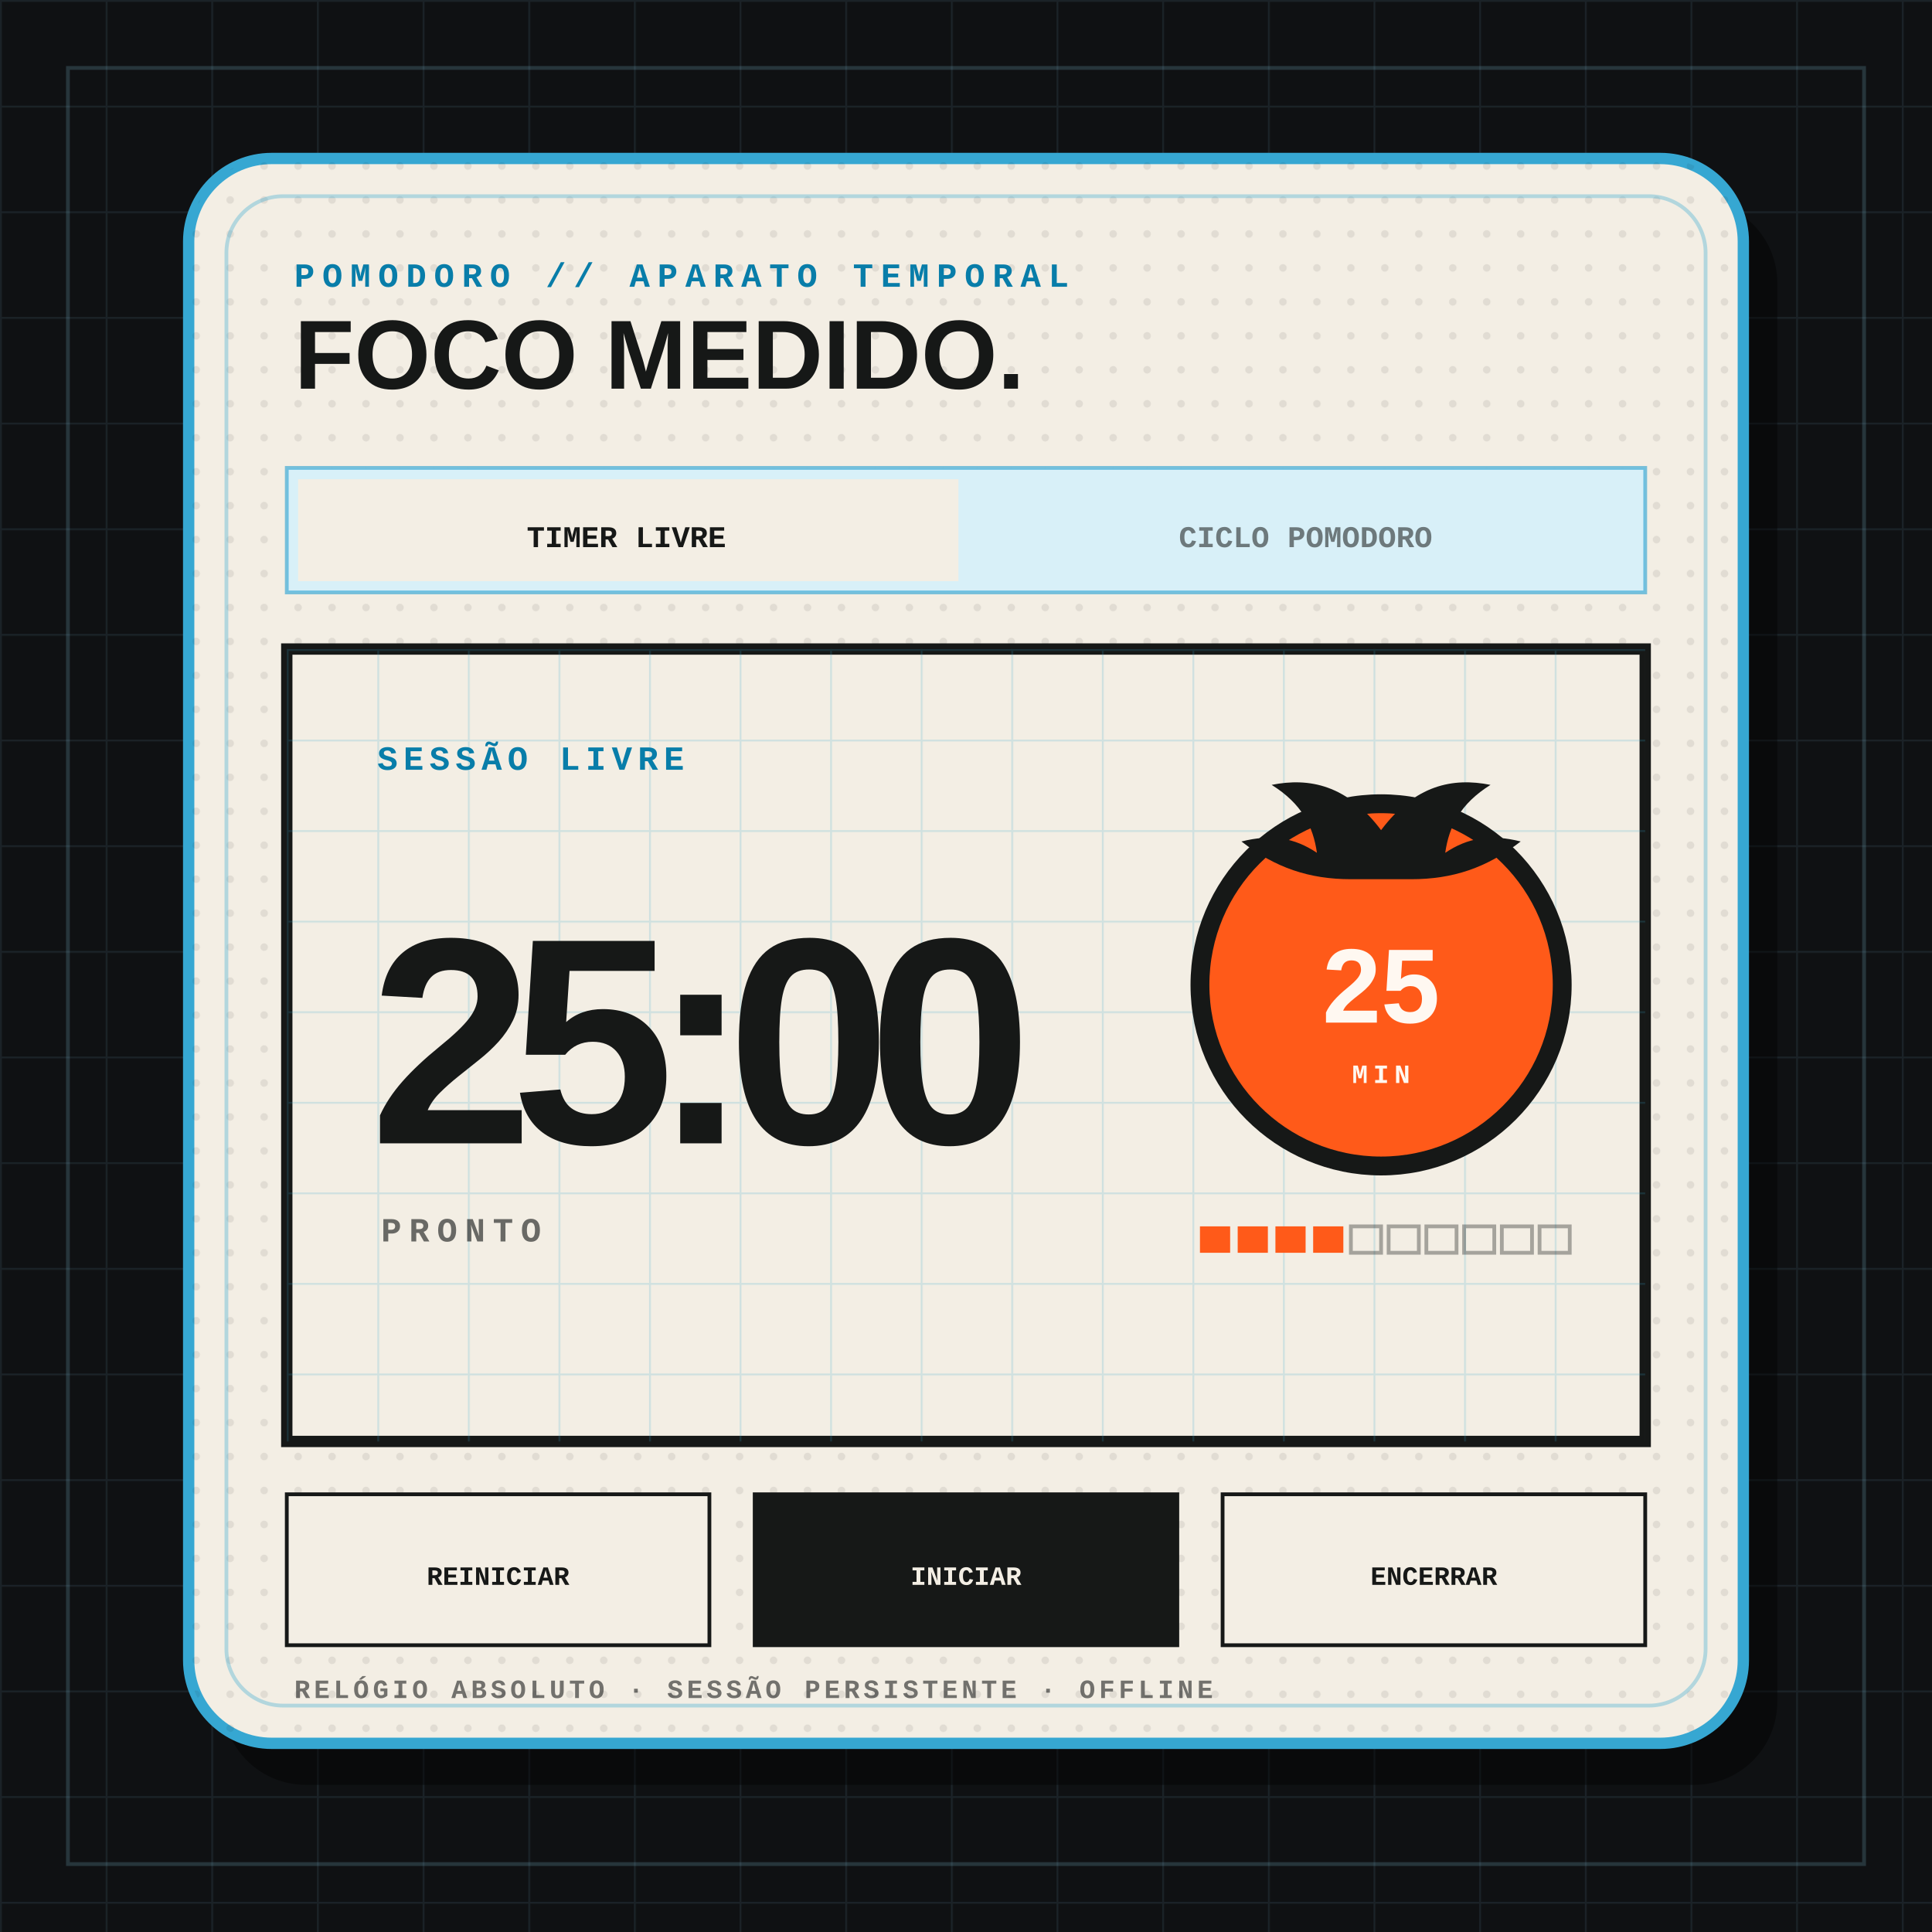
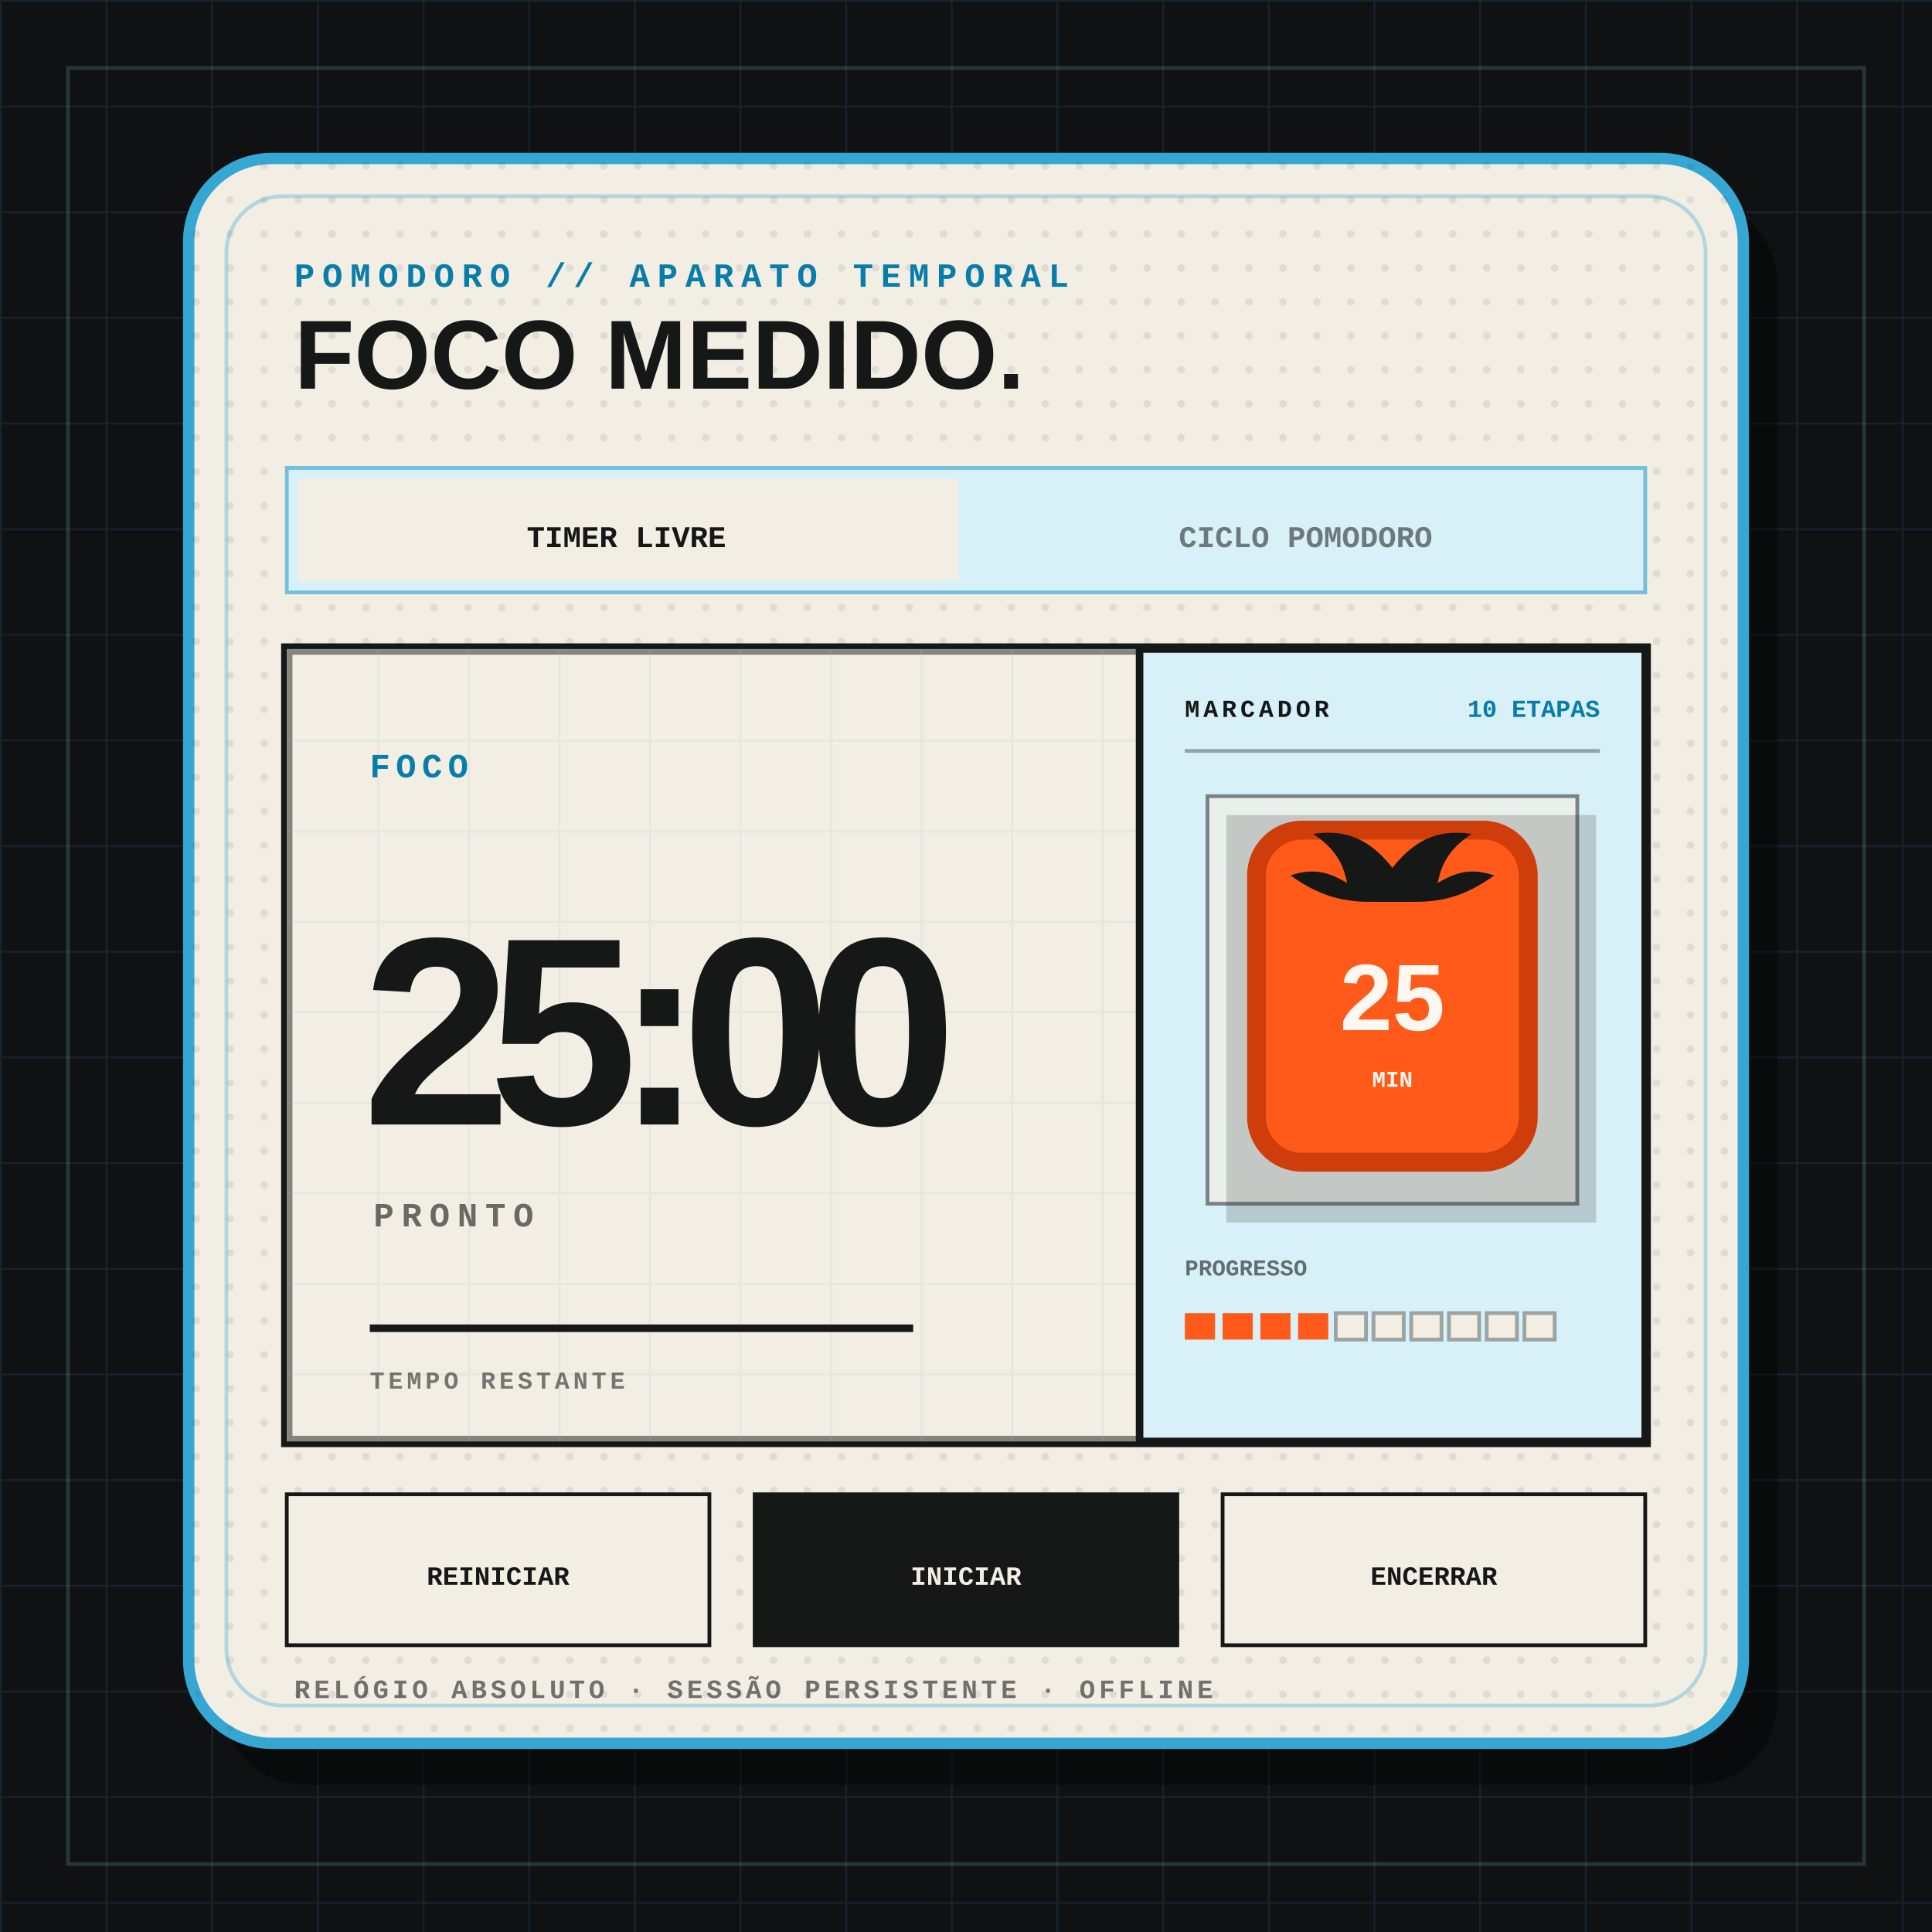
<svg xmlns="http://www.w3.org/2000/svg" viewBox="0 0 512 512" role="img" aria-labelledby="title desc">
  <defs>
    <pattern id="stage-grid" width="28" height="28" patternUnits="userSpaceOnUse">
      <path d="M28 0H0V28" fill="none" stroke="#86c7df" stroke-opacity=".1" />
    </pattern>
    <pattern id="paper-dots" width="9" height="9" patternUnits="userSpaceOnUse">
      <circle cx="2" cy="2" r="1" fill="#161817" fill-opacity=".08" />
    </pattern>
    <pattern id="blue-grid" width="24" height="24" patternUnits="userSpaceOnUse">
      <path d="M24 0H0V24" fill="none" stroke="#36a7d2" stroke-opacity=".18" />
    </pattern>
  </defs>
  <rect width="512" height="512" fill="#0f1113" />
  <rect width="512" height="512" fill="url(#stage-grid)" />
  <rect x="18" y="18" width="476" height="476" fill="none" stroke="#86c7df" stroke-opacity=".2" />
  <g transform="translate(50 42)">
    <rect x="9" y="11" width="412" height="420" rx="22" fill="#000" opacity=".42" />
    <rect width="412" height="420" rx="22" fill="#f3eee4" stroke="#36a7d2" stroke-width="3" />
    <rect width="412" height="420" rx="22" fill="url(#paper-dots)" />
    <rect x="10" y="10" width="392" height="400" rx="15" fill="none" stroke="#36a7d2" stroke-opacity=".34" />
    <text x="28" y="34" fill="#087da9" font-family="Courier New, monospace" font-size="9" font-weight="700" letter-spacing="2">POMODORO // APARATO TEMPORAL</text>
    <text x="28" y="61" fill="#161817" font-family="Arial, Helvetica, sans-serif" font-size="26" font-weight="800">FOCO MEDIDO.</text>
    <g transform="translate(26 82)">
      <rect width="360" height="33" fill="#d8f0f8" stroke="#36a7d2" stroke-opacity=".65" />
      <rect x="3" y="3" width="175" height="27" fill="#f3eee4" />
      <text x="90" y="21" text-anchor="middle" fill="#161817" font-family="Courier New, monospace" font-size="8" font-weight="700">TIMER LIVRE</text>
      <text x="270" y="21" text-anchor="middle" fill="#161817" fill-opacity=".55" font-family="Courier New, monospace" font-size="8" font-weight="700">CICLO POMODORO</text>
    </g>
    <g transform="translate(26 130)">
      <rect width="360" height="210" fill="#f3eee4" stroke="#161817" stroke-width="3" />
      <rect width="360" height="210" fill="url(#blue-grid)" />
-       <text x="24" y="32" fill="#087da9" font-family="Courier New, monospace" font-size="9" font-weight="700" letter-spacing="1.5">SESSÃO LIVRE</text>
-       <text x="22" y="131" fill="#161817" font-family="Arial, Helvetica, sans-serif" font-size="78" font-weight="800" letter-spacing="-6">25:00</text>
-       <text x="25" y="157" fill="#161817" fill-opacity=".62" font-family="Courier New, monospace" font-size="9" font-weight="700" letter-spacing="2">PRONTO</text>
-       <g transform="translate(242 35)">
-         <circle cx="48" cy="54" r="48" fill="#ff5a19" stroke="#161817" stroke-width="5" />
-         <path d="M48 13c-9-12-19-14-29-12 8 5 11 11 12 18-6-4-12-5-20-3 9 7 18 10 29 10h16c11 0 20-3 29-10-8-2-14-1-20 3 1-7 4-13 12-18-10-2-20 0-29 12Z" fill="#161817" />
-         <text x="48" y="64" text-anchor="middle" fill="#fff8f1" font-family="Arial, Helvetica, sans-serif" font-size="28" font-weight="800">25</text>
-         <text x="48" y="80" text-anchor="middle" fill="#fff8f1" font-family="Courier New, monospace" font-size="7" font-weight="700" letter-spacing="1.4">MIN</text>
-         <g transform="translate(0 118)">
-           <rect x="0" y="0" width="8" height="7" fill="#ff5a19" />
-           <rect x="10" y="0" width="8" height="7" fill="#ff5a19" />
-           <rect x="20" y="0" width="8" height="7" fill="#ff5a19" />
-           <rect x="30" y="0" width="8" height="7" fill="#ff5a19" />
-           <rect x="40" y="0" width="8" height="7" fill="none" stroke="#161817" stroke-opacity=".35" />
-           <rect x="50" y="0" width="8" height="7" fill="none" stroke="#161817" stroke-opacity=".35" />
-           <rect x="60" y="0" width="8" height="7" fill="none" stroke="#161817" stroke-opacity=".35" />
-           <rect x="70" y="0" width="8" height="7" fill="none" stroke="#161817" stroke-opacity=".35" />
-           <rect x="80" y="0" width="8" height="7" fill="none" stroke="#161817" stroke-opacity=".35" />
-           <rect x="90" y="0" width="8" height="7" fill="none" stroke="#161817" stroke-opacity=".35" />
+       <g>
+         <rect width="226" height="210" fill="#f3eee4" fill-opacity=".5" />
+         <text x="22" y="34" fill="#087da9" font-family="Courier New, monospace" font-size="9" font-weight="700" letter-spacing="1.5">FOCO</text>
+         <text x="20" y="126" fill="#161817" font-family="Arial, Helvetica, sans-serif" font-size="71" font-weight="800" letter-spacing="-6">25:00</text>
+         <text x="23" y="153" fill="#161817" fill-opacity=".62" font-family="Courier New, monospace" font-size="9" font-weight="700" letter-spacing="2">PRONTO</text>
+         <line x1="22" y1="180" x2="166" y2="180" stroke="#161817" stroke-width="2" />
+         <text x="22" y="196" fill="#161817" fill-opacity=".56" font-family="Courier New, monospace" font-size="6.5" font-weight="700" letter-spacing="1">TEMPO RESTANTE</text>
+       </g>
+       <g transform="translate(226 0)">
+         <rect width="134" height="210" fill="#d8f0f8" stroke="#161817" stroke-width="2" />
+         <text x="12" y="18" fill="#161817" font-family="Courier New, monospace" font-size="6.5" font-weight="700" letter-spacing="1">MARCADOR</text>
+         <text x="122" y="18" text-anchor="end" fill="#087da9" font-family="Courier New, monospace" font-size="6.5" font-weight="700">10 ETAPAS</text>
+         <line x1="12" y1="27" x2="122" y2="27" stroke="#161817" stroke-opacity=".35" />
+         <rect x="18" y="39" width="98" height="108" fill="#f3eee4" fill-opacity=".65" stroke="#161817" stroke-opacity=".5" />
+         <rect x="23" y="44" width="98" height="108" fill="#161817" opacity=".18" />
+         <rect x="31" y="48" width="72" height="88" rx="12" fill="#ff5a19" stroke="#cf3d0a" stroke-width="5" />
+         <path d="M67 58c-7-9-14-10-21-9 6 4 8 8 9 13-5-3-9-4-15-2 7 5 13 7 21 7h12c8 0 14-2 21-7-6-2-10-1-15 2 1-5 3-9 9-13-7-1-14 0-21 9Z" fill="#161817" />
+         <text x="67" y="101" text-anchor="middle" fill="#fff8f1" font-family="Arial, Helvetica, sans-serif" font-size="25" font-weight="800">25</text>
+         <text x="67" y="116" text-anchor="middle" fill="#fff8f1" font-family="Courier New, monospace" font-size="6" font-weight="700">MIN</text>
+         <text x="12" y="166" fill="#161817" fill-opacity=".6" font-family="Courier New, monospace" font-size="6" font-weight="700">PROGRESSO</text>
+         <g transform="translate(12 176)">
+           <rect width="8" height="7" fill="#ff5a19" />
+           <rect x="10" width="8" height="7" fill="#ff5a19" />
+           <rect x="20" width="8" height="7" fill="#ff5a19" />
+           <rect x="30" width="8" height="7" fill="#ff5a19" />
+           <rect x="40" width="8" height="7" fill="#f3eee4" stroke="#161817" stroke-opacity=".35" />
+           <rect x="50" width="8" height="7" fill="#f3eee4" stroke="#161817" stroke-opacity=".35" />
+           <rect x="60" width="8" height="7" fill="#f3eee4" stroke="#161817" stroke-opacity=".35" />
+           <rect x="70" width="8" height="7" fill="#f3eee4" stroke="#161817" stroke-opacity=".35" />
+           <rect x="80" width="8" height="7" fill="#f3eee4" stroke="#161817" stroke-opacity=".35" />
+           <rect x="90" width="8" height="7" fill="#f3eee4" stroke="#161817" stroke-opacity=".35" />
        </g>
      </g>
    </g>
    <g transform="translate(26 354)" font-family="Courier New, monospace" font-size="7" font-weight="700" text-anchor="middle">
      <rect width="112" height="40" fill="#f3eee4" stroke="#161817" />
      <rect x="124" width="112" height="40" fill="#161817" stroke="#161817" />
      <rect x="248" width="112" height="40" fill="#f3eee4" stroke="#161817" />
      <text x="56" y="24" fill="#161817">REINICIAR</text>
      <text x="180" y="24" fill="#f3eee4">INICIAR</text>
      <text x="304" y="24" fill="#161817">ENCERRAR</text>
    </g>
    <text x="28" y="408" fill="#161817" fill-opacity=".58" font-family="Courier New, monospace" font-size="7" font-weight="700" letter-spacing="1">RELÓGIO ABSOLUTO · SESSÃO PERSISTENTE · OFFLINE</text>
  </g>
</svg>
